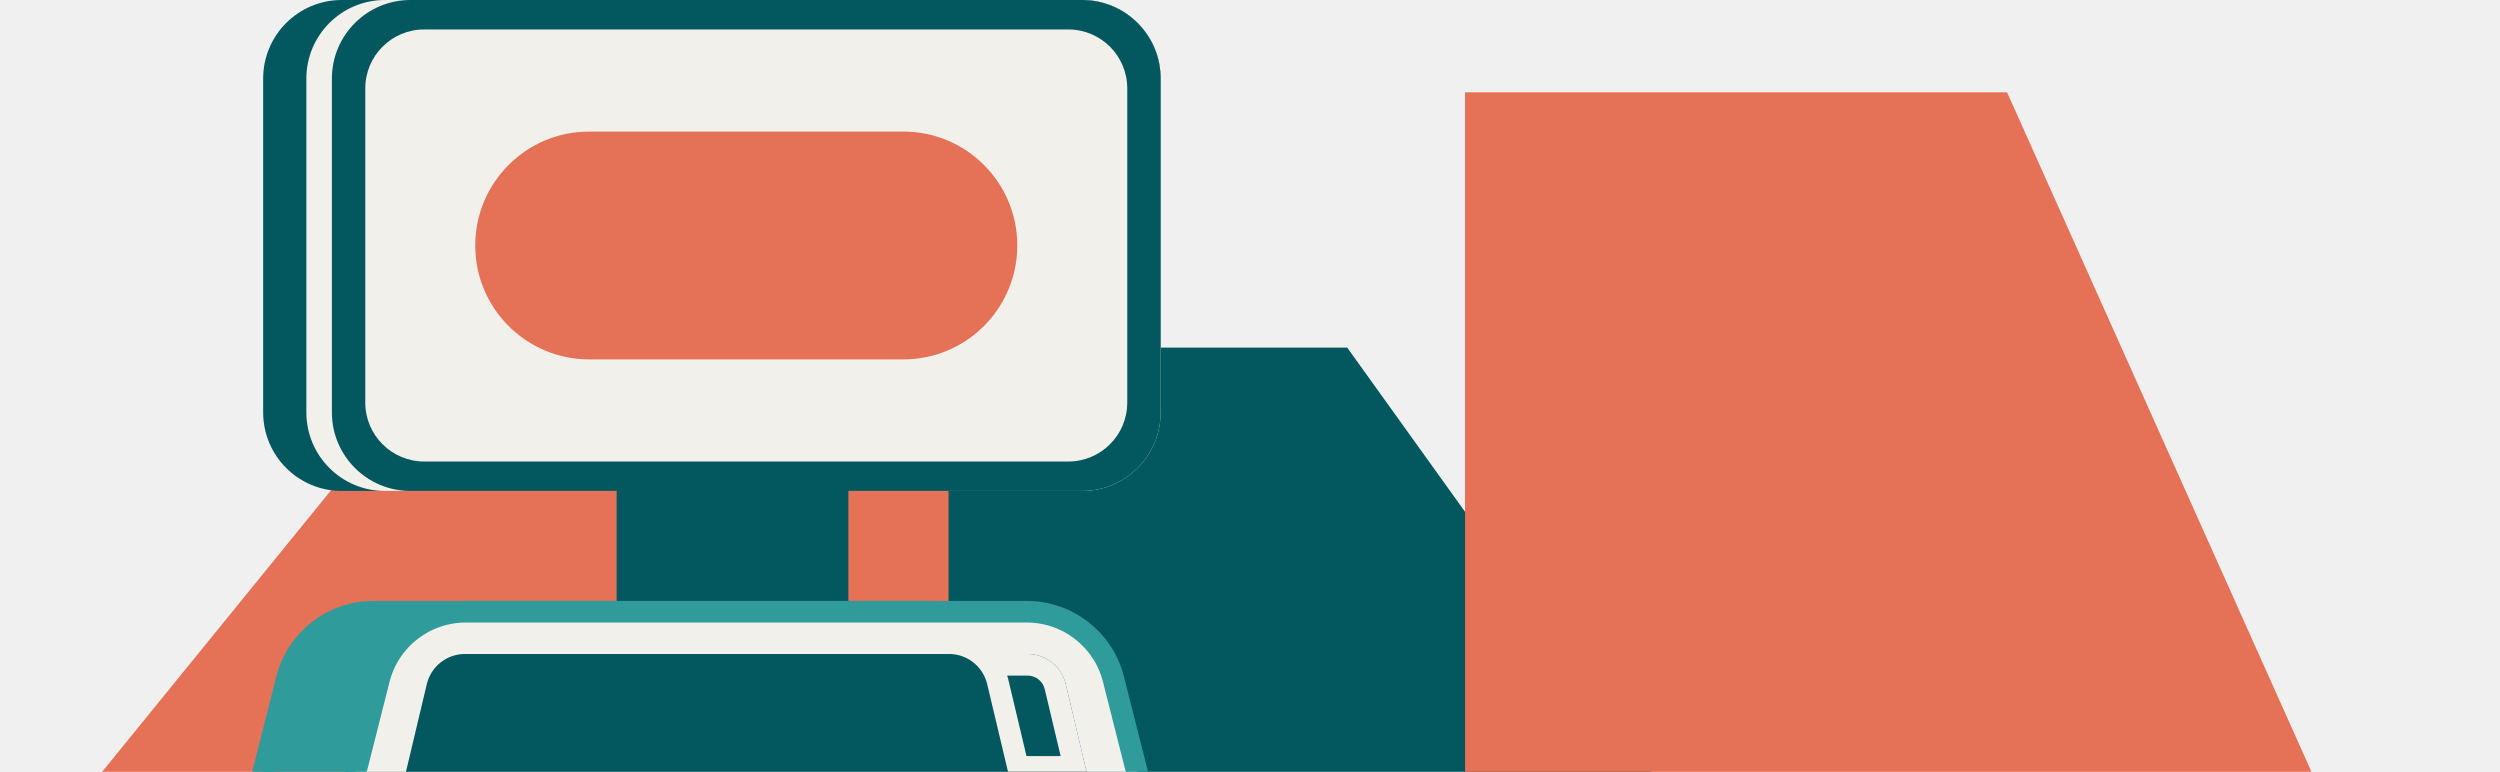
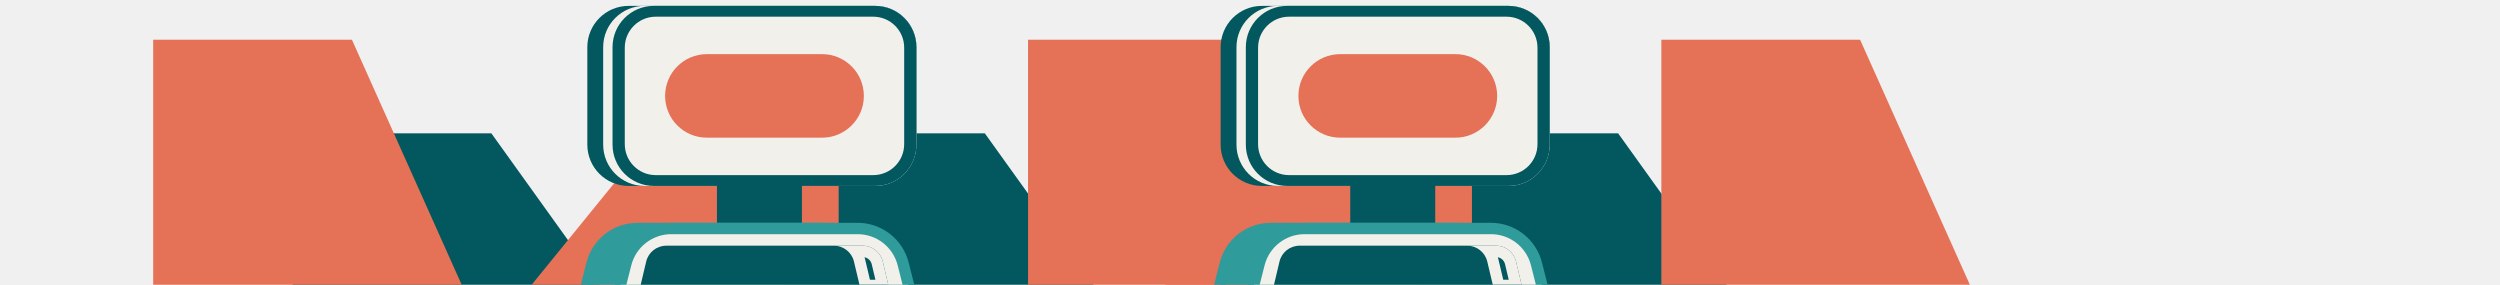
- <svg xmlns="http://www.w3.org/2000/svg" width="1273" height="393" viewBox="0 0 1273 393" fill="none">
-   <g clip-path="url(#clip0_830_4252)">
-     <path d="M410 177H686L841 393H410V177Z" fill="#02585E" />
-     <path d="M746 47H1022L1177 393H746V47Z" fill="#E57157" />
-     <path d="M306.5 80H483V393H52L306.5 80Z" fill="#E57157" />
-     <rect x="134" width="457" height="250" rx="40" fill="#02585E" />
-     <rect x="156" width="435" height="250" rx="40" fill="#F2F0EA" />
-     <rect x="169" width="422" height="250" rx="40" fill="#02585E" />
-     <rect x="417.5" y="97.5" width="22" height="67" rx="11" transform="rotate(90 417.5 97.5)" fill="#2F9B9B" />
-     <path d="M314 209H432V317H314V209Z" fill="#02585E" />
-     <path d="M527 401.5H534.066L532.332 394.65L519.973 345.833C514.861 325.642 496.693 311.5 475.865 311.5H190.135C169.307 311.5 151.139 325.642 146.027 345.833L133.668 394.65L131.934 401.5H139H527Z" fill="#2F9B9B" stroke="#2F9B9B" stroke-width="11" />
-     <path d="M574 401.5H581.066L579.332 394.65L566.973 345.833C561.861 325.642 543.693 311.5 522.865 311.5H237.135C216.307 311.5 198.139 325.642 193.027 345.833L180.668 394.65L178.934 401.5H186H574Z" fill="#F2F0EA" stroke="#2F9B9B" stroke-width="11" />
-     <path d="M217.32 348.375C219.463 339.362 227.514 333 236.778 333H523.222C532.486 333 540.537 339.362 542.68 348.375L554 396H206L217.32 348.375Z" fill="#02585E" />
-     <mask id="path-12-inside-1_830_4252" fill="white">
-       <path fill-rule="evenodd" clip-rule="evenodd" d="M514.001 396H554L542.68 348.375C540.537 339.362 532.486 333 523.222 333H483.223C492.487 333 500.538 339.362 502.681 348.375L514.001 396Z" />
+ <svg xmlns="http://www.w3.org/2000/svg" width="1273" height="145" viewBox="0 0 1273 145" fill="none">
+   <g clip-path="url(#clip0_1052_3871)">
+     <path d="M400.273 67.903H501.479L558.315 147.107H400.273V67.903Z" fill="#02585E" />
+     <path d="M149 67.903H250.205L307.041 147.107H149V67.903Z" fill="#02585E" />
+     <path d="M722.752 67.903H823.957L880.793 147.107H722.752V67.903Z" fill="#02585E" />
+     <path d="M523.48 20.234H624.685L681.521 147.108H523.48V20.234Z" fill="#E57157" />
+     <path d="M78 20.234H179.205L236.041 147.108H78V20.234Z" fill="#E57157" />
+     <path d="M845.958 20.234H947.164L1004 147.108H845.958V20.234Z" fill="#E57157" />
+     <path d="M362.321 32.335H427.041V147.108H269L362.321 32.335Z" fill="#E57157" />
+     <path d="M684.8 32.335H749.52V147.108H591.479L684.8 32.335Z" fill="#E57157" />
+     <rect x="299.068" y="3" width="167.575" height="91.671" rx="21.013" fill="#02585E" />
+     <rect x="307.135" y="3" width="159.508" height="91.671" rx="21.013" fill="#F2F0EA" />
+     <rect x="311.902" y="3" width="154.741" height="91.671" rx="21.013" fill="#02585E" />
+     <rect x="403.023" y="38.752" width="8.067" height="24.568" rx="4.034" transform="rotate(90 403.023 38.752)" fill="#2F9B9B" />
+     <path d="M365.071 79.638H408.34V119.24H365.071V79.638Z" fill="#02585E" />
+     <path d="M443.175 151.097H446.887L445.976 147.499L442.657 134.387C439.971 123.78 430.427 116.35 419.485 116.35H324.592C313.65 116.35 304.105 123.78 301.42 134.387L298.1 147.499L297.189 151.097H300.901H443.175Z" fill="#2F9B9B" stroke="#2F9B9B" stroke-width="5.779" />
+     <path d="M460.41 151.097H464.122L463.211 147.499L459.891 134.387C457.206 123.78 447.661 116.35 436.72 116.35H341.826C330.884 116.35 321.34 123.78 318.654 134.387L315.335 147.499L314.424 151.097H318.136H460.41Z" fill="#F2F0EA" stroke="#2F9B9B" stroke-width="5.779" />
+     <path d="M329.04 133.183C330.166 128.449 334.396 125.106 339.262 125.106H439.283C444.149 125.106 448.379 128.449 449.505 133.183L453.076 148.208H325.469L329.04 133.183Z" fill="#02585E" />
+     <mask id="path-17-inside-1_1052_3871" fill="white">
+       <path fill-rule="evenodd" clip-rule="evenodd" d="M438.409 148.208H453.076L449.505 133.183C448.379 128.449 444.149 125.106 439.283 125.106H424.616C429.482 125.106 433.712 128.449 434.838 133.183L438.409 148.208Z" />
    </mask>
-     <path d="M554 396V407H567.921L564.702 393.456L554 396ZM514.001 396L503.299 398.544L505.309 407H514.001V396ZM542.68 348.375L553.381 345.831V345.831L542.68 348.375ZM502.681 348.375L513.382 345.831V345.831L502.681 348.375ZM554 385H514.001V407H554V385ZM531.978 350.919L543.298 398.544L564.702 393.456L553.381 345.831L531.978 350.919ZM523.222 344C527.391 344 531.014 346.863 531.978 350.919L553.381 345.831C550.061 331.861 537.581 322 523.222 322V344ZM483.223 344H523.222V322H483.223V344ZM483.223 344C487.391 344 491.015 346.863 491.979 350.919L513.382 345.831C510.062 331.861 497.582 322 483.223 322V344ZM491.979 350.919L503.299 398.544L524.703 393.456L513.382 345.831L491.979 350.919Z" fill="#F2F0EA" mask="url(#path-12-inside-1_830_4252)" />
-     <rect x="186" y="15" width="388" height="220" rx="30" fill="#F2F0EA" />
-     <rect x="242" y="67" width="276" height="116" rx="58" fill="#E57157" />
+     <path d="M453.076 148.208V153.986H460.389L458.698 146.871L453.076 148.208ZM438.409 148.208L432.787 149.544L433.843 153.986H438.409V148.208ZM449.505 133.183L455.127 131.847L455.127 131.847L449.505 133.183ZM434.838 133.183L429.216 134.52L429.216 134.52L434.838 133.183ZM453.076 142.429H438.409V153.986H453.076V142.429ZM443.883 134.52L447.454 149.544L458.698 146.871L455.127 131.847L443.883 134.52ZM439.283 130.885C441.473 130.885 443.376 132.389 443.883 134.52L455.127 131.847C453.382 124.508 446.826 119.328 439.283 119.328V130.885ZM424.616 130.885H439.283V119.328H424.616V130.885ZM424.616 130.885C426.806 130.885 428.709 132.389 429.216 134.52L440.46 131.847C438.715 124.508 432.159 119.328 424.616 119.328V130.885ZM429.216 134.52L432.787 149.544L444.031 146.871L440.46 131.847L429.216 134.52Z" fill="#F2F0EA" mask="url(#path-17-inside-1_1052_3871)" />
+     <rect x="318.136" y="8.5" width="142.274" height="80.671" rx="15.76" fill="#F2F0EA" />
+     <rect x="621.546" y="3" width="167.575" height="91.671" rx="21.013" fill="#02585E" />
+     <rect x="629.614" y="3" width="159.508" height="91.671" rx="21.013" fill="#F2F0EA" />
+     <rect x="634.38" y="3" width="154.741" height="91.671" rx="21.013" fill="#02585E" />
+     <rect x="725.501" y="38.752" width="8.067" height="24.568" rx="4.034" transform="rotate(90 725.501 38.752)" fill="#2F9B9B" />
+     <path d="M687.55 79.638H730.819V119.24H687.55V79.638Z" fill="#02585E" />
+     <path d="M765.654 151.097H769.366L768.455 147.499L765.135 134.387C762.45 123.78 752.905 116.35 741.964 116.35H647.07C636.128 116.35 626.584 123.78 623.898 134.387L620.579 147.499L619.668 151.097H623.38H765.654Z" fill="#2F9B9B" stroke="#2F9B9B" stroke-width="5.779" />
+     <path d="M782.888 151.097H786.6L785.689 147.499L782.369 134.387C779.684 123.78 770.139 116.35 759.198 116.35H664.304C653.362 116.35 643.818 123.78 641.132 134.387L637.813 147.499L636.902 151.097H640.614H782.888Z" fill="#F2F0EA" stroke="#2F9B9B" stroke-width="5.779" />
+     <path d="M651.519 133.183C652.644 128.449 656.874 125.106 661.741 125.106H761.761C766.628 125.106 770.858 128.449 771.983 133.183L775.554 148.208H647.948L651.519 133.183Z" fill="#02585E" />
+     <mask id="path-28-inside-2_1052_3871" fill="white">
+       <path fill-rule="evenodd" clip-rule="evenodd" d="M760.887 148.208H775.554L771.983 133.183C770.858 128.449 766.628 125.106 761.761 125.106H747.094C751.961 125.106 756.191 128.449 757.316 133.183L760.887 148.208Z" />
+     </mask>
+     <path d="M775.554 148.208V153.986H782.868L781.176 146.871L775.554 148.208ZM760.887 148.208L755.265 149.544L756.321 153.986H760.887V148.208ZM771.983 133.183L777.605 131.847L777.605 131.847L771.983 133.183ZM757.316 133.183L751.694 134.52L751.694 134.52L757.316 133.183ZM775.554 142.429H760.887V153.986H775.554V142.429ZM766.361 134.52L769.932 149.544L781.176 146.871L777.605 131.847L766.361 134.52ZM761.761 130.885C763.951 130.885 765.855 132.389 766.361 134.52L777.605 131.847C775.861 124.508 769.305 119.328 761.761 119.328V130.885ZM747.094 130.885H761.761V119.328H747.094V130.885ZM747.094 130.885C749.284 130.885 751.188 132.389 751.694 134.52L762.938 131.847C761.194 124.508 754.638 119.328 747.094 119.328V130.885ZM751.694 134.52L755.265 149.544L766.509 146.871L762.938 131.847L751.694 134.52Z" fill="#F2F0EA" mask="url(#path-28-inside-2_1052_3871)" />
+     <rect x="640.614" y="8.5" width="142.274" height="80.671" rx="15.76" fill="#F2F0EA" />
+     <rect x="338.67" y="27.568" width="101.205" height="42.535" rx="21.268" fill="#E57157" />
+     <rect x="661.149" y="27.568" width="101.205" height="42.535" rx="21.268" fill="#E57157" />
  </g>
  <defs>
-     <clipPath id="clip0_830_4252">
-       <rect width="1273" height="393" fill="white" />
+     <clipPath id="clip0_1052_3871">
+       <rect width="1273" height="145" fill="white" />
    </clipPath>
  </defs>
</svg>
